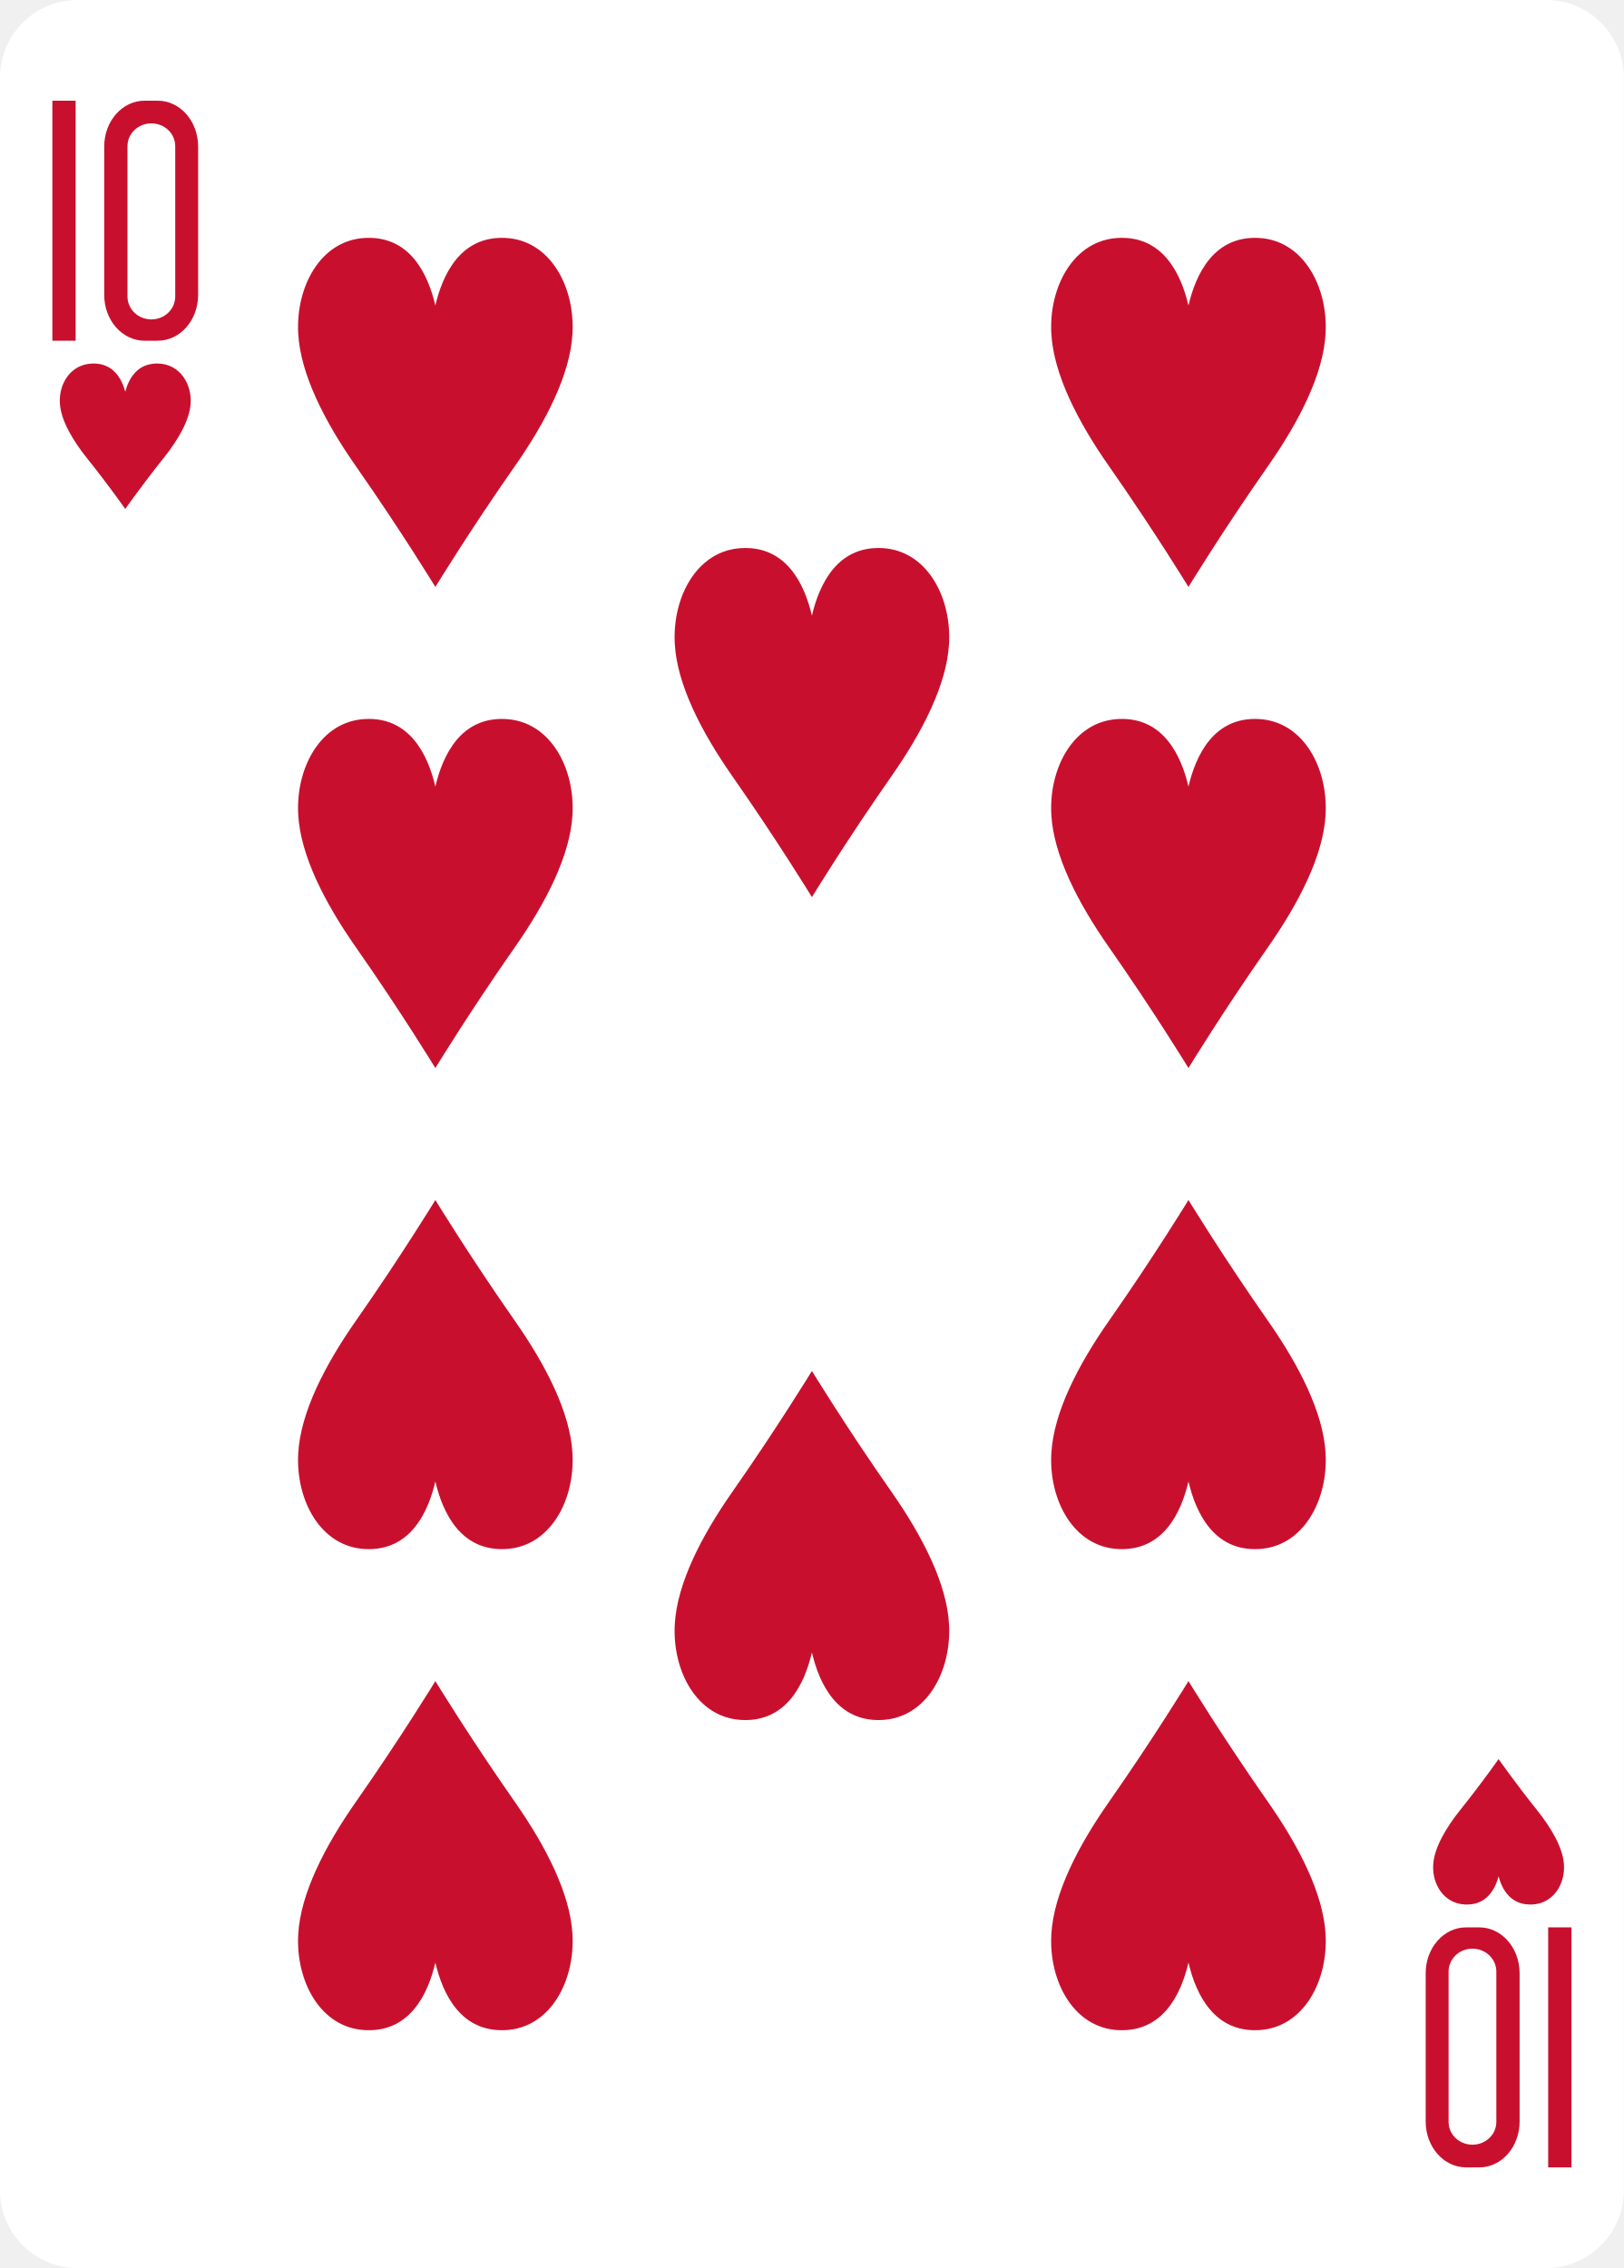
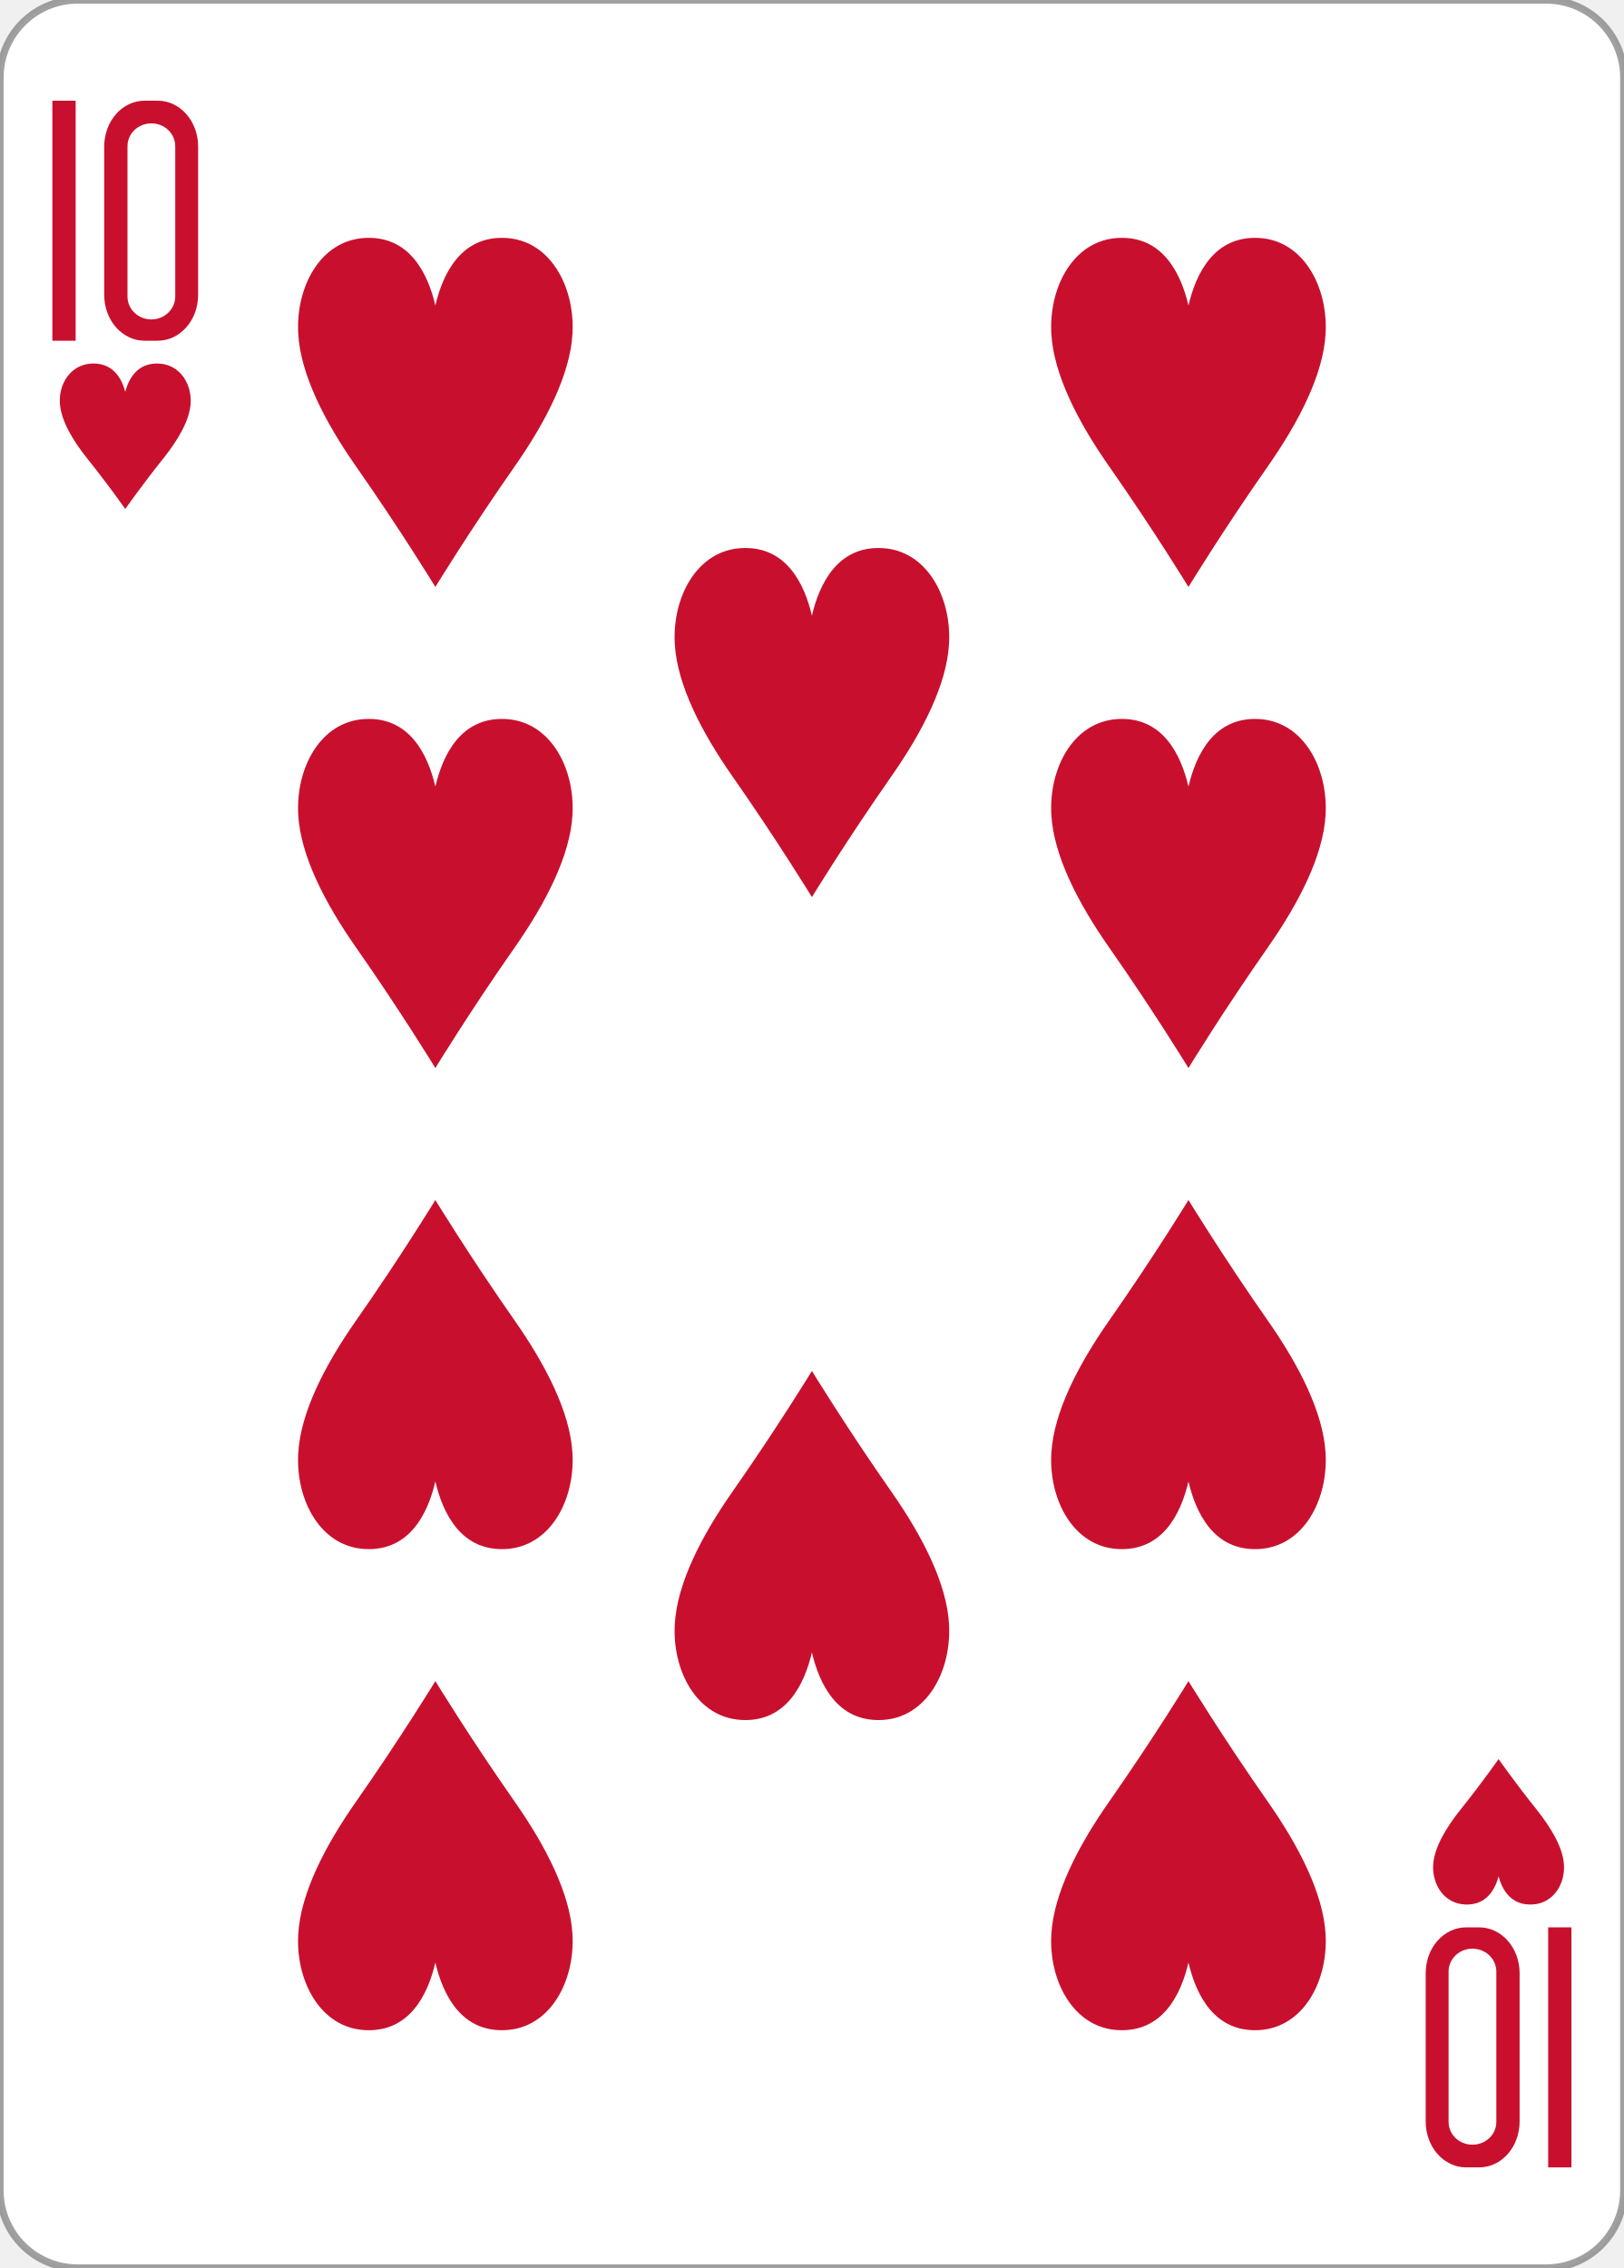
<svg xmlns="http://www.w3.org/2000/svg" width="63mm" height="88mm" viewBox="0 0 238.111 332.599" version="1.1" id="svg8">
  <defs id="defs2" />
  <g id="layer1" transform="translate(-1176.393,-360.4284)">
    <g transform="matrix(1.06667,0,0,1.06667,-2036.42,1495.37)" id="HEART-10" style="display:inline">
      <g style="display:inline;opacity:1" id="g10276-9-9" transform="translate(2751.57,-1434.28)">
-         <rect ry="10.664" rx="10.678" style="display:inline;fill:#ffffff;fill-opacity:1;stroke:none;stroke-width:1.001;stroke-miterlimit:4;stroke-dasharray:none;stroke-opacity:1" id="rect10278-0-6" width="223.228" height="311.811" x="260.433" y="370.276" />
+         <rect ry="10.664" rx="10.678" style="display:inline;opacity:1;fill:#ffffff;fill-opacity:1;stroke:#808080;stroke-width:1.001;stroke-miterlimit:4;stroke-dasharray:none;stroke-opacity:0.75" id="rect10278-0-6" width="223.228" height="311.811" x="260.433" y="370.276" />
      </g>
      <g transform="translate(3012,-1064)" style="display:inline;opacity:1" id="g10296-8-7" />
      <g style="display:inline;opacity:1" id="g10302-2-0" transform="translate(3038.59,-1083.91)" />
      <path transform="translate(3124.62,-853.906)" style="display:inline;opacity:1;fill:#c8102e;fill-opacity:1" d="m -52.766,-63.259 c 0,0 -4.666,-7.655 -10.961,-16.656 -4.211,-6.023 -7.578,-12.545 -7.891,-18.163 -0.359,-6.417 3.039,-12.855 9.191,-13.167 6.149,-0.312 8.644,4.948 9.66,9.285 1.016,-4.337 3.512,-9.596 9.66,-9.285 6.152,0.312 9.55,6.75 9.191,13.167 -0.313,5.618 -3.68,12.14 -7.891,18.163 -6.295,9.001 -10.961,16.656 -10.961,16.656 z" id="path10308-5-1" />
      <path transform="translate(3124.62,-853.906)" style="display:inline;opacity:1;fill:#c8102e;fill-opacity:1" d="m -95.397,-140.121 c 0,0 -2.225,-3.19 -5.226,-6.94 -2.008,-2.51 -3.613,-5.227 -3.762,-7.568 -0.171,-2.674 1.449,-5.356 4.382,-5.486 2.931,-0.13 4.121,2.062 4.606,3.869 0.484,-1.807 1.674,-3.999 4.606,-3.869 2.933,0.13 4.553,2.813 4.382,5.486 -0.149,2.341 -1.754,5.058 -3.762,7.568 -3.001,3.75 -5.226,6.94 -5.226,6.94 z" id="path10310-7-8" />
      <path transform="translate(3124.62,-853.906)" style="display:inline;opacity:1;fill:#c8102e;fill-opacity:1;stroke:none;stroke-opacity:1" d="m 93.398,31.743 c 0,0 -2.225,3.19 -5.226,6.94 -2.008,2.51 -3.613,5.227 -3.762,7.568 -0.171,2.674 1.449,5.356 4.382,5.486 2.931,0.13 4.121,-2.062 4.606,-3.869 0.484,1.807 1.674,3.999 4.606,3.869 2.933,-0.13 4.553,-2.813 4.382,-5.486 -0.149,-2.341 -1.754,-5.058 -3.762,-7.568 -3.001,-3.75 -5.226,-6.94 -5.226,-6.94 z" id="path10312-3-5" />
      <path transform="translate(3124.62,-853.906)" id="path10314-8-8" d="m -1,-86.759 c 0,0 -4.666,-7.655 -10.961,-16.656 -4.211,-6.023 -7.578,-12.545 -7.891,-18.163 -0.359,-6.417 3.039,-12.855 9.191,-13.167 6.149,-0.312 8.644,4.948 9.66,9.285 1.016,-4.337 3.512,-9.596 9.66,-9.285 6.152,0.312 9.55,6.75 9.191,13.167 -0.313,5.618 -3.68,12.14 -7.891,18.163 -6.295,9.001 -10.961,16.656 -10.961,16.656 z" style="display:inline;opacity:1;fill:#c8102e;fill-opacity:1" />
      <path transform="translate(3124.62,-853.906)" id="path10318-3-7" d="m -52.766,-129.4 c 0,0 -4.666,-7.655 -10.961,-16.656 -4.211,-6.023 -7.578,-12.545 -7.891,-18.163 -0.359,-6.417 3.039,-12.855 9.191,-13.167 6.149,-0.312 8.644,4.948 9.66,9.285 1.016,-4.337 3.512,-9.596 9.66,-9.285 6.152,0.312 9.55,6.75 9.191,13.167 -0.313,5.618 -3.68,12.14 -7.891,18.163 -6.295,9.001 -10.961,16.656 -10.961,16.656 z" style="display:inline;opacity:1;fill:#c8102e;fill-opacity:1" />
      <path transform="translate(3124.62,-853.906)" style="display:inline;opacity:1;fill:#c8102e;fill-opacity:1" d="m 50.766,-63.259 c 0,0 -4.666,-7.655 -10.961,-16.656 -4.211,-6.023 -7.578,-12.545 -7.891,-18.163 -0.359,-6.417 3.039,-12.855 9.191,-13.167 6.149,-0.312 8.644,4.948 9.66,9.285 1.016,-4.337 3.512,-9.596 9.66,-9.285 6.152,0.312 9.55,6.75 9.191,13.167 -0.313,5.618 -3.68,12.14 -7.891,18.163 -6.295,9.001 -10.961,16.656 -10.961,16.656 z" id="path10322-4-6" />
      <path transform="translate(3124.62,-853.906)" id="path10324-9-8" d="m 50.766,-129.4 c 0,0 -4.666,-7.655 -10.961,-16.656 -4.211,-6.023 -7.578,-12.545 -7.891,-18.163 -0.359,-6.417 3.039,-12.855 9.191,-13.167 6.149,-0.312 8.644,4.948 9.66,9.285 1.016,-4.337 3.512,-9.596 9.66,-9.285 6.152,0.312 9.55,6.75 9.191,13.167 -0.313,5.618 -3.68,12.14 -7.891,18.163 -6.295,9.001 -10.961,16.656 -10.961,16.656 z" style="display:inline;opacity:1;fill:#c8102e;fill-opacity:1" />
      <path transform="translate(3124.62,-853.906)" id="path10332-8-6" d="m -1,-21.619 c 0,0 -4.666,7.655 -10.961,16.656 -4.211,6.023 -7.578,12.545 -7.891,18.163 -0.359,6.417 3.039,12.855 9.191,13.167 6.149,0.312 8.644,-4.948 9.66,-9.285 1.016,4.337 3.512,9.596 9.66,9.285 6.152,-0.312 9.55,-6.75 9.191,-13.167 C 17.539,7.583 14.172,1.061 9.961,-4.962 3.666,-13.963 -1,-21.619 -1,-21.619 Z" style="display:inline;opacity:1;fill:#c8102e;fill-opacity:1" />
      <path transform="translate(3124.62,-853.906)" style="display:inline;opacity:1;fill:#c8102e;fill-opacity:1" d="m 50.766,-45.119 c 0,0 -4.666,7.655 -10.961,16.656 -4.211,6.023 -7.578,12.545 -7.891,18.163 -0.359,6.417 3.039,12.855 9.191,13.167 6.149,0.312 8.644,-4.948 9.66,-9.285 1.016,4.337 3.512,9.596 9.66,9.285 6.152,-0.312 9.55,-6.75 9.191,-13.167 -0.313,-5.618 -3.68,-12.14 -7.891,-18.163 -6.295,-9.001 -10.961,-16.656 -10.961,-16.656 z" id="path10334-5-0" />
      <path transform="translate(3124.62,-853.906)" id="path10336-3-5" d="m -52.766,-45.119 c 0,0 -4.666,7.655 -10.961,16.656 -4.211,6.023 -7.578,12.545 -7.891,18.163 -0.359,6.417 3.039,12.855 9.191,13.167 6.149,0.312 8.644,-4.948 9.66,-9.285 1.016,4.337 3.512,9.596 9.66,9.285 6.152,-0.312 9.55,-6.75 9.191,-13.167 -0.313,-5.618 -3.68,-12.14 -7.891,-18.163 -6.295,-9.001 -10.961,-16.656 -10.961,-16.656 z" style="display:inline;opacity:1;fill:#c8102e;fill-opacity:1" />
      <path transform="translate(3124.62,-853.906)" style="display:inline;opacity:1;fill:#c8102e;fill-opacity:1;stroke:none;stroke-opacity:1" d="m 50.766,21.022 c 0,0 -4.666,7.655 -10.961,16.656 -4.211,6.023 -7.578,12.545 -7.891,18.163 -0.359,6.417 3.039,12.855 9.191,13.167 6.149,0.312 8.644,-4.948 9.66,-9.285 1.016,4.337 3.512,9.596 9.66,9.285 6.152,-0.312 9.55,-6.75 9.191,-13.167 -0.313,-5.618 -3.68,-12.14 -7.891,-18.163 -6.295,-9.001 -10.961,-16.656 -10.961,-16.656 z" id="path10338-2-9" />
      <path transform="translate(3124.62,-853.906)" id="path10340-9-7" d="m -52.766,21.022 c 0,0 -4.666,7.655 -10.961,16.656 -4.211,6.023 -7.578,12.545 -7.891,18.163 -0.359,6.417 3.039,12.855 9.191,13.167 6.149,0.312 8.644,-4.948 9.66,-9.285 1.016,4.337 3.512,9.596 9.66,9.285 6.152,-0.312 9.55,-6.75 9.191,-13.167 -0.313,-5.618 -3.68,-12.14 -7.891,-18.163 -6.295,-9.001 -10.961,-16.656 -10.961,-16.656 z" style="display:inline;opacity:1;fill:#c8102e;fill-opacity:1" />
      <g id="g7724-24-8-9-7" transform="matrix(1,0,0,0.99998,1980.62,-1572.28)" style="opacity:1;fill:#d40000;fill-opacity:1;stroke-width:1;stroke-miterlimit:4;stroke-dasharray:none">
        <g id="g8345-9-7-5-1" style="fill:#d40000;fill-opacity:1;stroke-width:1;stroke-miterlimit:4;stroke-dasharray:none">
          <path d="m 1038.583,555.13 v -33 h 3.199 v 33 z" id="path31-8-2-9-8" style="fill:#c8102e;fill-opacity:1;stroke-width:1;stroke-miterlimit:4;stroke-dasharray:none" />
          <path d="m 1051.264,522.129 c -3.079,0 -5.554,2.813 -5.554,6.306 v 20.389 c 0,3.494 2.476,6.305 5.554,6.305 h 1.797 c 3.079,0 5.559,-2.811 5.559,-6.305 v -20.389 c 0,-3.494 -2.481,-6.306 -5.559,-6.306 z m 0.929,3.12 c 1.818,0 3.28,1.395 3.28,3.139 v 20.659 c 0,1.744 -1.462,3.152 -3.28,3.152 -1.818,0 -3.285,-1.408 -3.285,-3.152 v -20.659 c 0,-1.743 1.467,-3.139 3.285,-3.139 z" id="path33-2-3-1-6" style="fill:#c8102e;fill-opacity:1;stroke-width:1;stroke-miterlimit:4;stroke-dasharray:none" />
        </g>
      </g>
      <g id="g7724-2-5-0-2-7" transform="matrix(-1,0,0,-0.99998,4261.31,-244.237)" style="opacity:1;fill:#d40000;fill-opacity:1">
        <g id="g8345-5-0-9-6-9" style="fill:#d40000;fill-opacity:1">
          <g id="g10963-5-1" transform="translate(-5.30767,-0.3292)">
            <path style="fill:#c8102e;fill-opacity:1" id="path31-1-3-2-1-5" d="m 1038.583,555.13 v -33 h 3.199 v 33 z" />
            <path style="fill:#c8102e;fill-opacity:1" id="path33-5-5-3-3-1" d="m 1051.264,522.129 c -3.079,0 -5.554,2.813 -5.554,6.306 v 20.389 c 0,3.494 2.476,6.305 5.554,6.305 h 1.797 c 3.079,0 5.559,-2.811 5.559,-6.305 v -20.389 c 0,-3.494 -2.481,-6.306 -5.559,-6.306 z m 0.929,3.12 c 1.818,0 3.28,1.395 3.28,3.139 v 20.659 c 0,1.744 -1.462,3.152 -3.28,3.152 -1.818,0 -3.285,-1.408 -3.285,-3.152 v -20.659 c 0,-1.743 1.467,-3.139 3.285,-3.139 z" />
          </g>
        </g>
      </g>
    </g>
  </g>
</svg>
